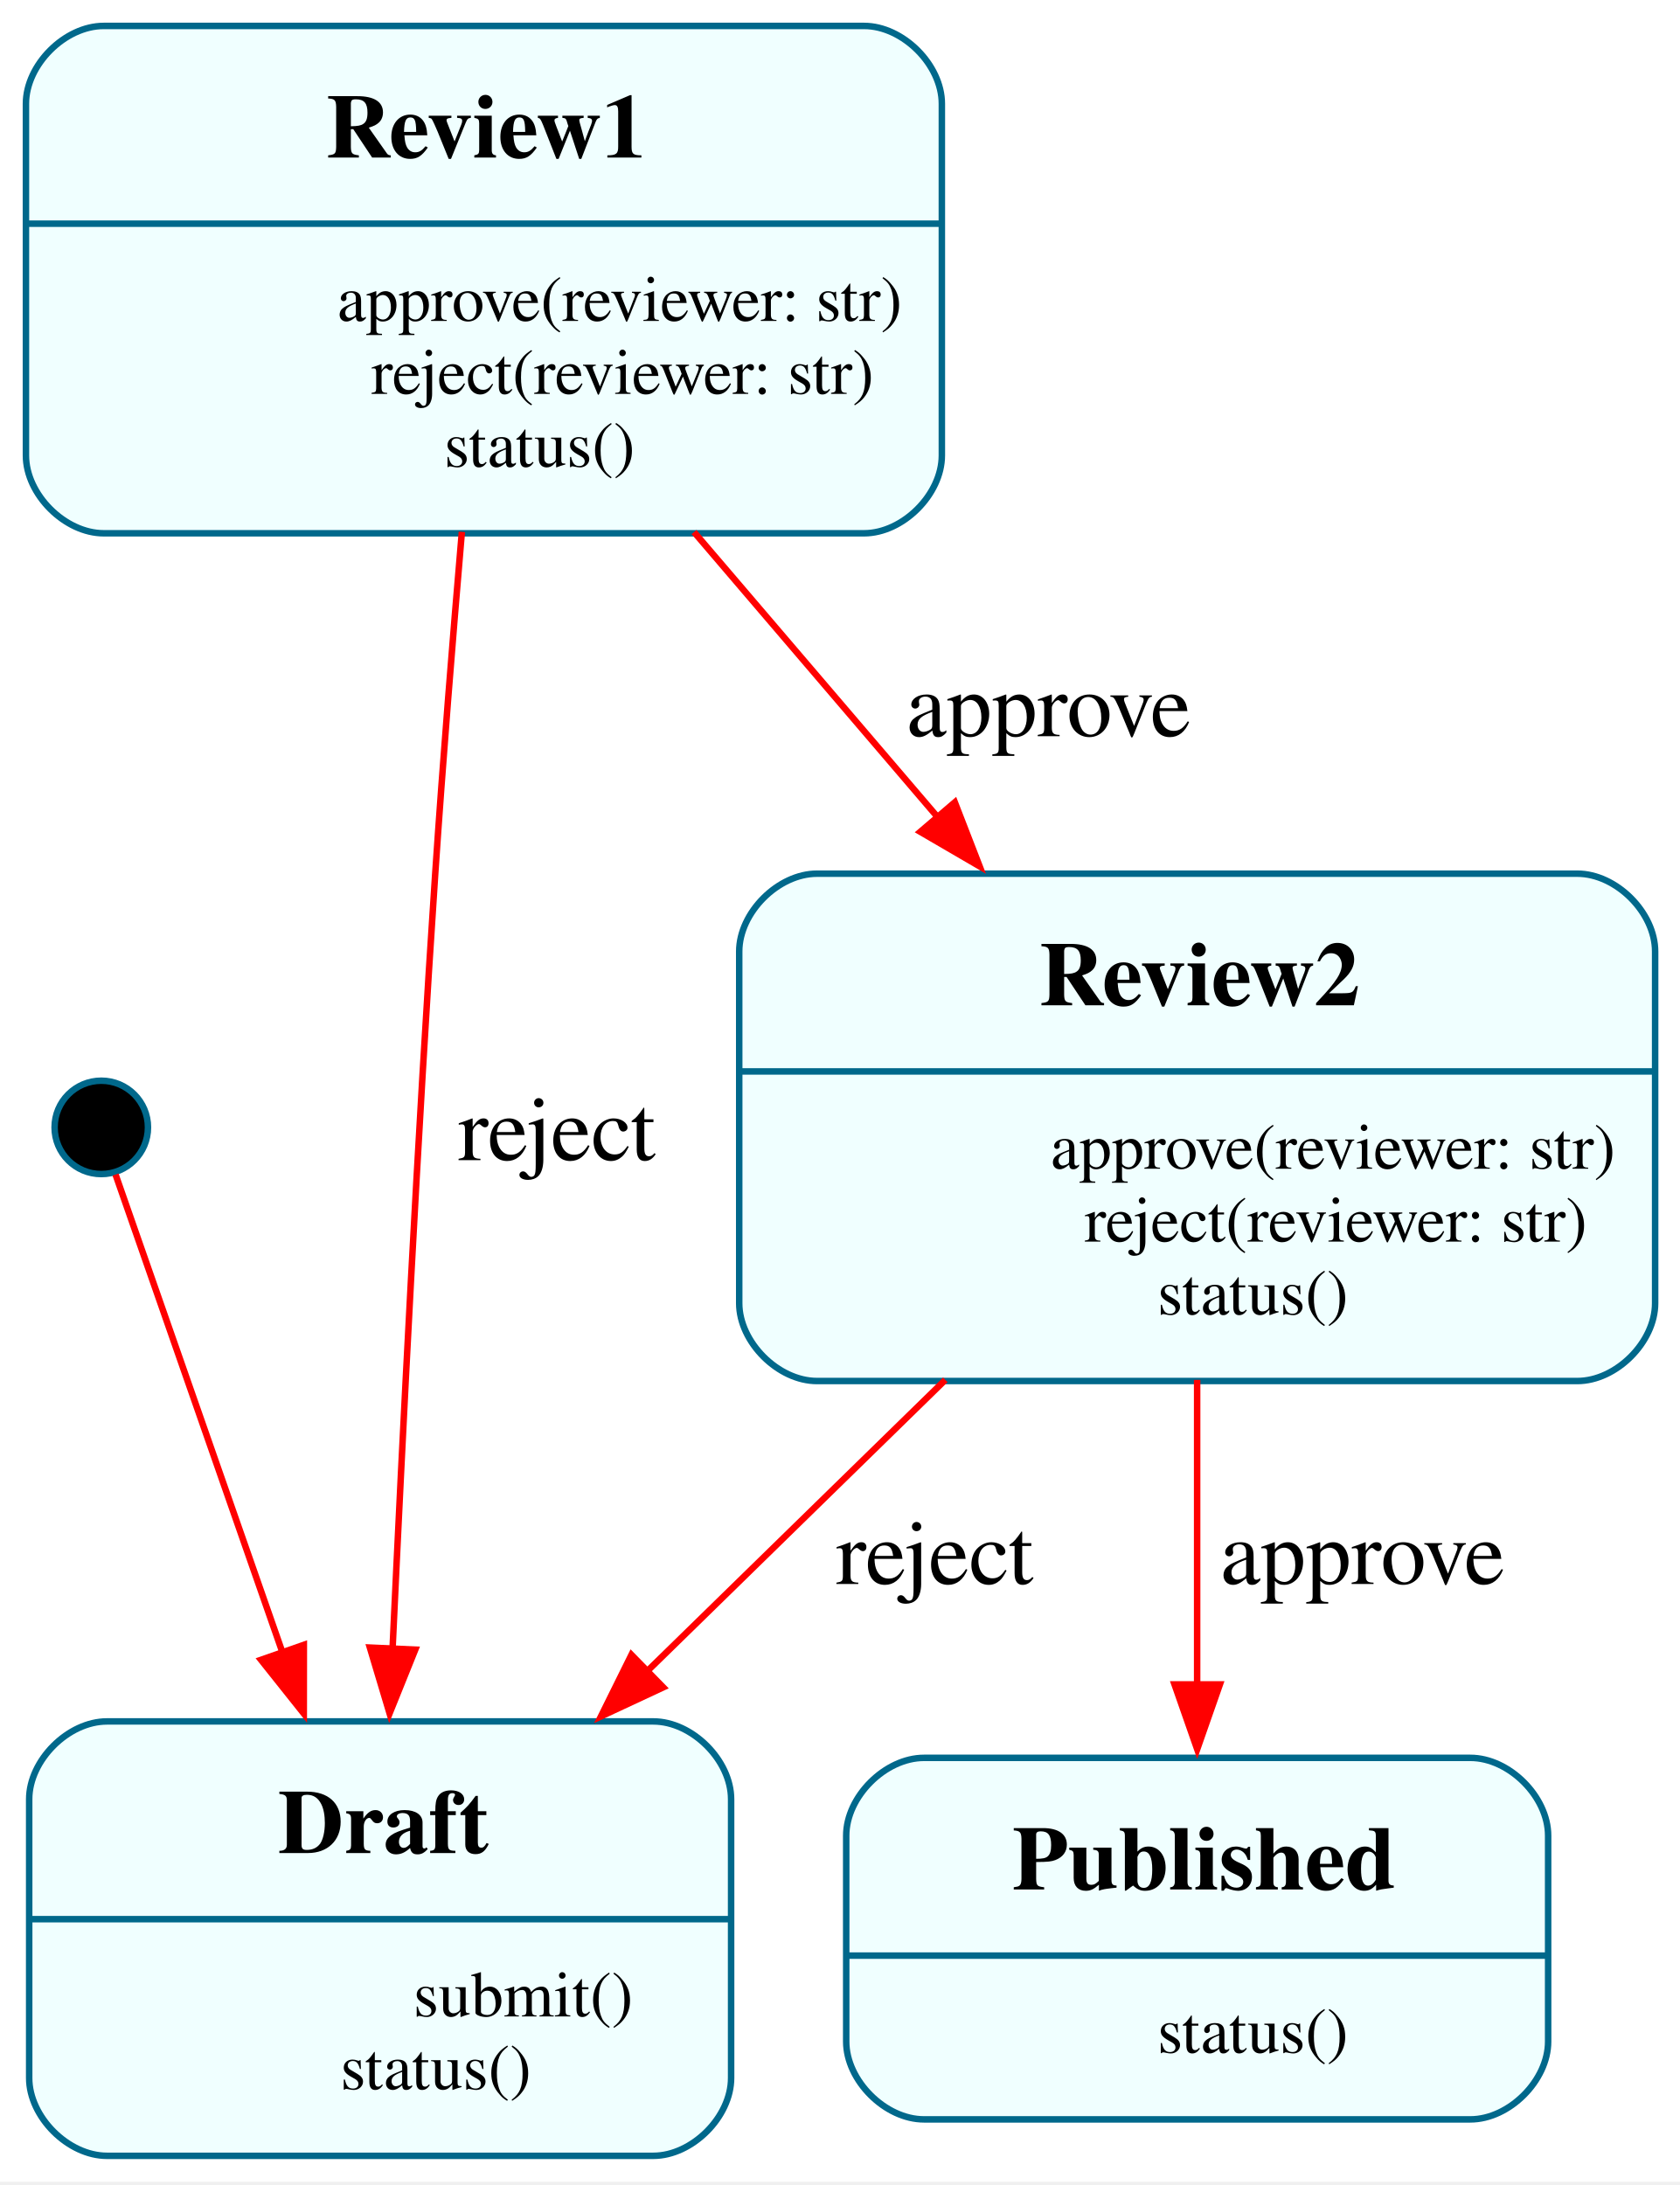
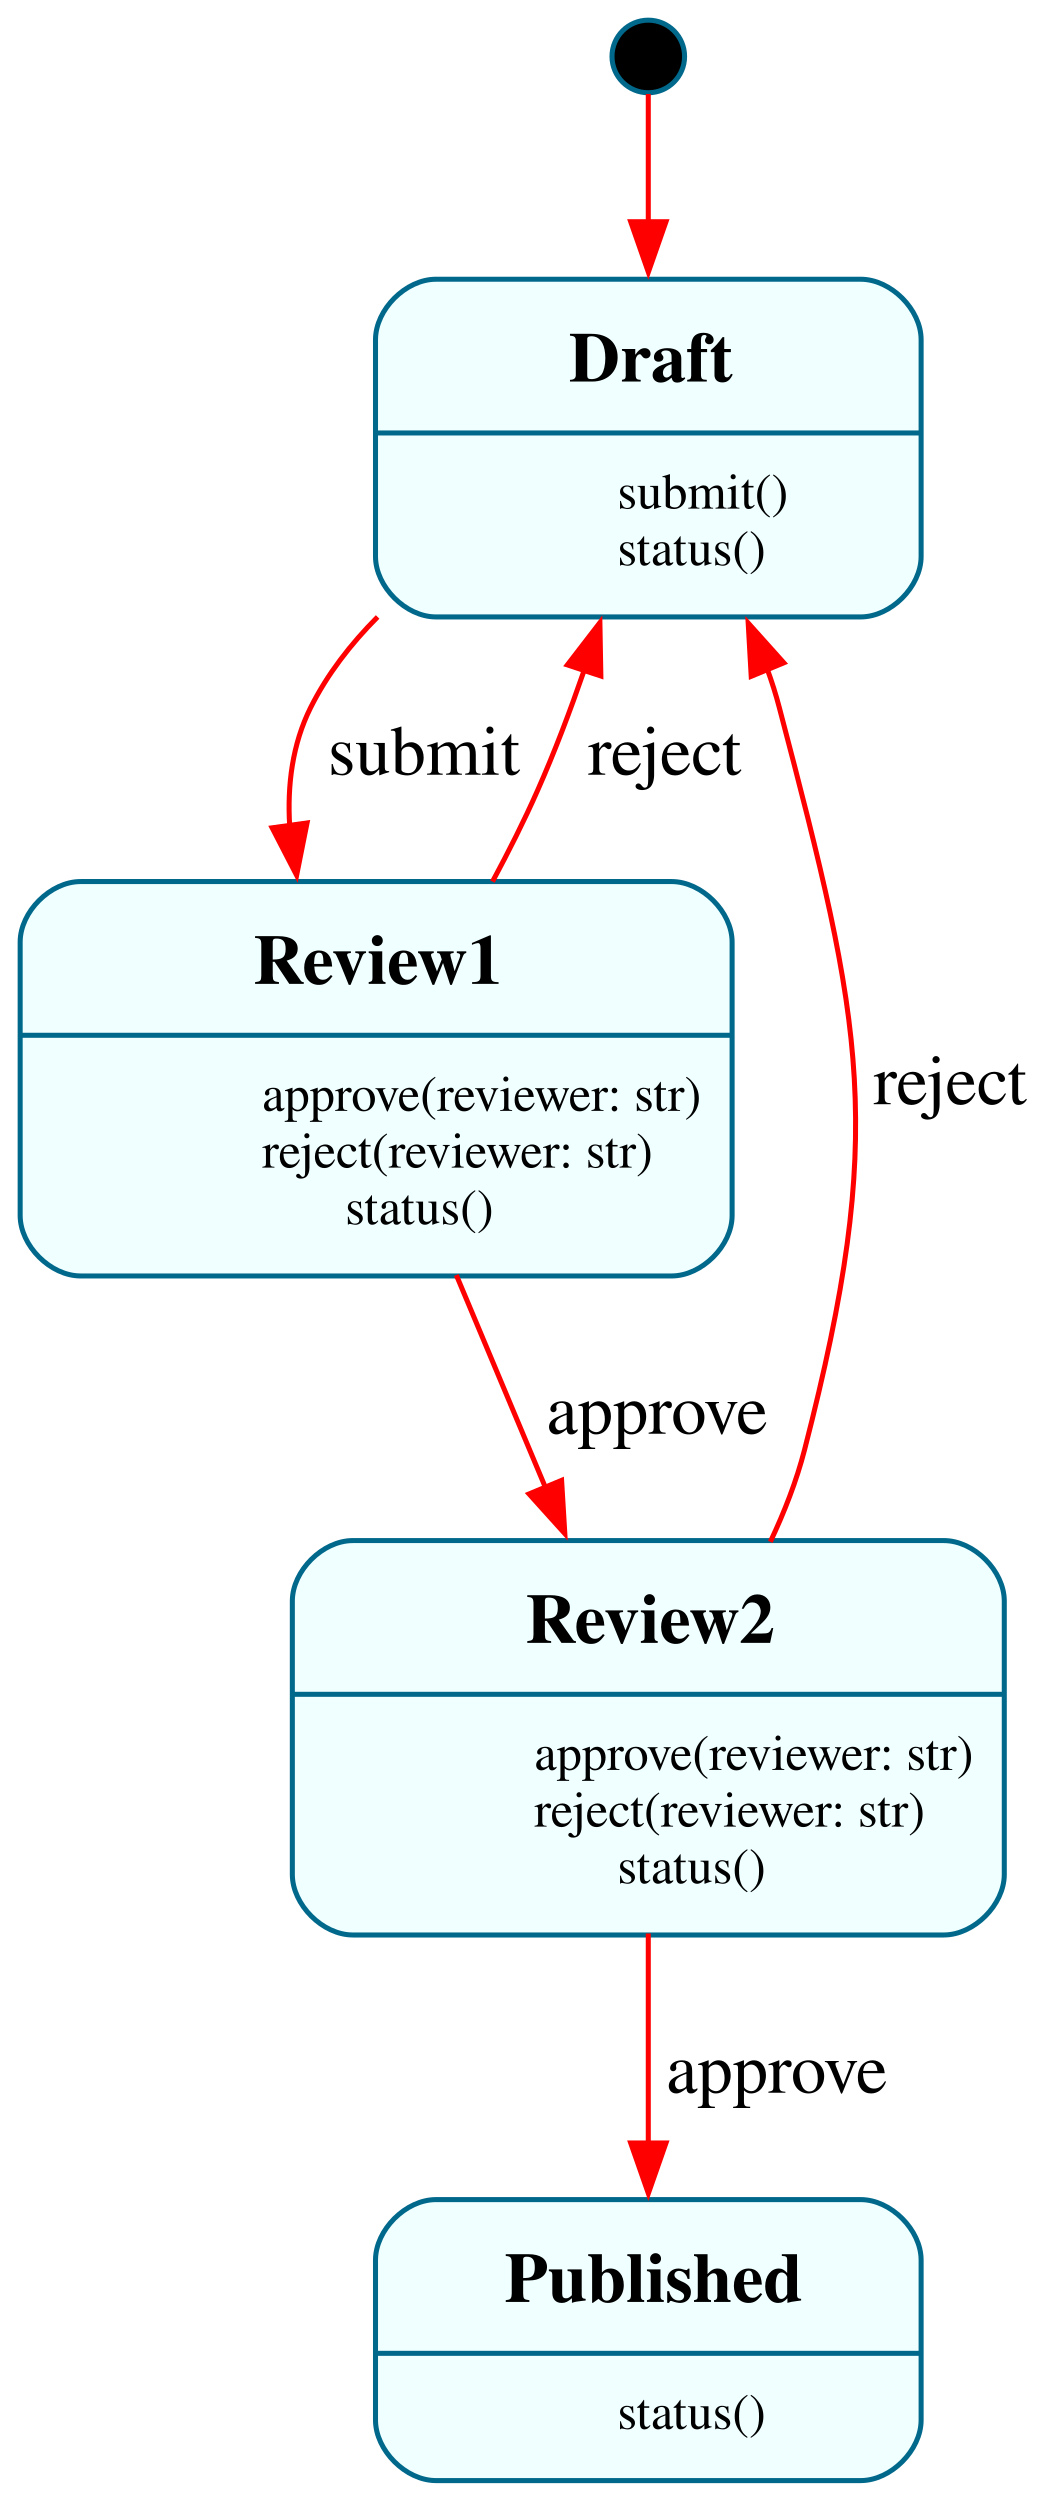
- <svg xmlns="http://www.w3.org/2000/svg" width="259pt" height="337pt" viewBox="0.00 0.00 259.00 337.00">
-   <g id="graph0" class="graph" transform="scale(1 1) rotate(0) translate(4 332.5)">
-     <polygon fill="white" stroke="none" points="-4,4 -4,-332.5 255.25,-332.5 255.25,4 -4,4" />
+ <svg xmlns="http://www.w3.org/2000/svg" width="211pt" height="496pt" viewBox="0.00 0.00 211.00 496.00">
+   <g id="graph0" class="graph" transform="scale(1 1) rotate(0) translate(4 492.15)">
+     <polygon fill="white" stroke="none" points="-4,4 -4,-492.15 207.26,-492.15 207.26,4 -4,4" />
    <g id="node1" class="node">
-       <ellipse fill="black" stroke="#00688b" cx="11.62" cy="-158.62" rx="7.2" ry="7.2" />
+       <ellipse fill="black" stroke="#00688b" cx="124.62" cy="-480.95" rx="7.2" ry="7.2" />
    </g>
    <g id="node2" class="node">
-       <path fill="azure" stroke="none" d="M96.75,-67C96.75,-67 12.5,-67 12.5,-67 6.5,-67 0.5,-61 0.5,-55 0.5,-55 0.5,-12 0.5,-12 0.5,-6 6.5,0 12.5,0 12.5,0 96.75,0 96.75,0 102.75,0 108.75,-6 108.75,-12 108.75,-12 108.75,-55 108.75,-55 108.75,-61 102.75,-67 96.75,-67" />
-       <text xml:space="preserve" text-anchor="start" x="38.88" y="-46.7" font-family="Times,serif" font-weight="bold" font-size="14.00">Draft</text>
-       <text xml:space="preserve" text-anchor="start" x="19.75" y="-21.5" font-family="Times,serif" font-size="10.00">                submit()</text>
-       <text xml:space="preserve" text-anchor="start" x="8.5" y="-10.25" font-family="Times,serif" font-size="10.00">                status()            </text>
-       <polygon fill="#00688b" stroke="#00688b" points="0.5,-36.5 0.5,-36.5 108.75,-36.5 108.75,-36.5 0.5,-36.5" />
-       <path fill="none" stroke="#00688b" d="M12.5,0C12.5,0 96.75,0 96.75,0 102.75,0 108.75,-6 108.75,-12 108.75,-12 108.75,-55 108.75,-55 108.75,-61 102.75,-67 96.75,-67 96.75,-67 12.5,-67 12.5,-67 6.5,-67 0.5,-61 0.5,-55 0.5,-55 0.5,-12 0.5,-12 0.5,-6 6.5,0 12.5,0" />
+       <path fill="azure" stroke="none" d="M166.75,-436.75C166.75,-436.75 82.5,-436.75 82.5,-436.75 76.5,-436.75 70.5,-430.75 70.5,-424.75 70.5,-424.75 70.5,-381.75 70.5,-381.75 70.5,-375.75 76.5,-369.75 82.5,-369.75 82.5,-369.75 166.75,-369.75 166.75,-369.75 172.75,-369.75 178.75,-375.75 178.75,-381.75 178.75,-381.75 178.75,-424.75 178.75,-424.75 178.75,-430.75 172.75,-436.75 166.75,-436.75" />
+       <text xml:space="preserve" text-anchor="start" x="108.88" y="-416.45" font-family="Times,serif" font-weight="bold" font-size="14.00">Draft</text>
+       <text xml:space="preserve" text-anchor="start" x="78.5" y="-391.25" font-family="Times,serif" font-size="10.00">                submit()</text>
+       <text xml:space="preserve" text-anchor="start" x="78.5" y="-380" font-family="Times,serif" font-size="10.00">                status()            </text>
+       <polygon fill="#00688b" stroke="#00688b" points="70.5,-406.25 70.5,-406.25 178.75,-406.25 178.75,-406.25 70.5,-406.25" />
+       <path fill="none" stroke="#00688b" d="M82.5,-369.75C82.5,-369.75 166.75,-369.75 166.75,-369.75 172.75,-369.75 178.75,-375.75 178.75,-381.75 178.75,-381.75 178.75,-424.75 178.75,-424.75 178.75,-430.75 172.75,-436.75 166.75,-436.75 166.75,-436.75 82.5,-436.75 82.5,-436.75 76.5,-436.75 70.5,-430.75 70.5,-424.75 70.5,-424.75 70.5,-381.75 70.5,-381.75 70.5,-375.75 76.5,-369.75 82.5,-369.75" />
    </g>
    <g id="edge1" class="edge">
-       <path fill="none" stroke="red" d="M13.82,-151.35C18.55,-137.81 30.06,-104.85 39.65,-77.38" />
-       <polygon fill="red" stroke="red" points="42.86,-78.81 42.85,-68.21 36.25,-76.5 42.86,-78.81" />
+       <path fill="none" stroke="red" d="M124.62,-473.5C124.62,-467.52 124.62,-458.07 124.62,-448.05" />
+       <polygon fill="red" stroke="red" points="128.13,-448.16 124.63,-438.16 121.13,-448.16 128.13,-448.16" />
    </g>
    <g id="node3" class="node">
-       <path fill="azure" stroke="none" d="M129.25,-328.5C129.25,-328.5 12,-328.5 12,-328.5 6,-328.5 0,-322.5 0,-316.5 0,-316.5 0,-262.25 0,-262.25 0,-256.25 6,-250.25 12,-250.25 12,-250.25 129.25,-250.25 129.25,-250.25 135.25,-250.25 141.25,-256.25 141.25,-262.25 141.25,-262.25 141.25,-316.5 141.25,-316.5 141.25,-322.5 135.25,-328.5 129.25,-328.5" />
-       <text xml:space="preserve" text-anchor="start" x="46.25" y="-308.2" font-family="Times,serif" font-weight="bold" font-size="14.00">Review1</text>
-       <text xml:space="preserve" text-anchor="start" x="8" y="-283" font-family="Times,serif" font-size="10.00">                approve(reviewer: str)</text>
-       <text xml:space="preserve" text-anchor="start" x="13.25" y="-271.75" font-family="Times,serif" font-size="10.00">                reject(reviewer: str)</text>
-       <text xml:space="preserve" text-anchor="start" x="24.5" y="-260.5" font-family="Times,serif" font-size="10.00">                status()            </text>
-       <polygon fill="#00688b" stroke="#00688b" points="0,-298 0,-298 141.25,-298 141.25,-298 0,-298" />
-       <path fill="none" stroke="#00688b" d="M12,-250.25C12,-250.25 129.25,-250.25 129.25,-250.25 135.25,-250.25 141.25,-256.25 141.25,-262.25 141.25,-262.25 141.25,-316.5 141.25,-316.5 141.25,-322.5 135.25,-328.5 129.25,-328.5 129.25,-328.5 12,-328.5 12,-328.5 6,-328.5 0,-322.5 0,-316.5 0,-316.5 0,-262.25 0,-262.25 0,-256.25 6,-250.25 12,-250.25" />
+       <path fill="azure" stroke="none" d="M129.25,-317.25C129.25,-317.25 12,-317.25 12,-317.25 6,-317.25 0,-311.25 0,-305.25 0,-305.25 0,-251 0,-251 0,-245 6,-239 12,-239 12,-239 129.25,-239 129.25,-239 135.25,-239 141.25,-245 141.25,-251 141.25,-251 141.25,-305.25 141.25,-305.25 141.25,-311.25 135.25,-317.25 129.25,-317.25" />
+       <text xml:space="preserve" text-anchor="start" x="46.25" y="-296.95" font-family="Times,serif" font-weight="bold" font-size="14.00">Review1</text>
+       <text xml:space="preserve" text-anchor="start" x="8" y="-271.75" font-family="Times,serif" font-size="10.00">                approve(reviewer: str)</text>
+       <text xml:space="preserve" text-anchor="start" x="8" y="-260.5" font-family="Times,serif" font-size="10.00">                reject(reviewer: str)</text>
+       <text xml:space="preserve" text-anchor="start" x="24.5" y="-249.25" font-family="Times,serif" font-size="10.00">                status()            </text>
+       <polygon fill="#00688b" stroke="#00688b" points="0,-286.75 0,-286.75 141.25,-286.75 141.25,-286.75 0,-286.75" />
+       <path fill="none" stroke="#00688b" d="M12,-239C12,-239 129.25,-239 129.25,-239 135.25,-239 141.25,-245 141.25,-251 141.25,-251 141.25,-305.25 141.25,-305.25 141.25,-311.25 135.25,-317.25 129.25,-317.25 129.25,-317.25 12,-317.25 12,-317.25 6,-317.25 0,-311.25 0,-305.25 0,-305.25 0,-251 0,-251 0,-245 6,-239 12,-239" />
+     </g>
+     <g id="edge2" class="edge">
+       <path fill="none" stroke="red" d="M70.92,-369.75C65.59,-364.4 60.94,-358.4 57.62,-351.75 54.01,-344.5 52.98,-336.41 53.47,-328.32" />
+       <polygon fill="red" stroke="red" points="56.92,-328.88 54.85,-318.49 49.99,-327.91 56.92,-328.88" />
+       <text xml:space="preserve" text-anchor="middle" x="80.12" y="-338.45" font-family="Times,serif" font-size="14.00"> submit </text>
+     </g>
+     <g id="edge4" class="edge">
+       <path fill="none" stroke="red" d="M93.71,-317.24C96.9,-323.17 99.99,-329.3 102.62,-335.25 106.01,-342.87 109.14,-351.17 111.93,-359.25" />
+       <polygon fill="red" stroke="red" points="108.56,-360.23 115.02,-368.62 115.21,-358.03 108.56,-360.23" />
+       <text xml:space="preserve" text-anchor="middle" x="127.87" y="-338.45" font-family="Times,serif" font-size="14.00"> reject </text>
+     </g>
+     <g id="node4" class="node">
+       <path fill="azure" stroke="none" d="M183.25,-186.5C183.25,-186.5 66,-186.5 66,-186.5 60,-186.5 54,-180.5 54,-174.5 54,-174.5 54,-120.25 54,-120.25 54,-114.25 60,-108.25 66,-108.25 66,-108.25 183.25,-108.25 183.25,-108.25 189.25,-108.25 195.25,-114.25 195.25,-120.25 195.25,-120.25 195.25,-174.5 195.25,-174.5 195.25,-180.5 189.25,-186.5 183.25,-186.5" />
+       <text xml:space="preserve" text-anchor="start" x="100.25" y="-166.2" font-family="Times,serif" font-weight="bold" font-size="14.00">Review2</text>
+       <text xml:space="preserve" text-anchor="start" x="62" y="-141" font-family="Times,serif" font-size="10.00">                approve(reviewer: str)</text>
+       <text xml:space="preserve" text-anchor="start" x="62" y="-129.75" font-family="Times,serif" font-size="10.00">                reject(reviewer: str)</text>
+       <text xml:space="preserve" text-anchor="start" x="78.5" y="-118.5" font-family="Times,serif" font-size="10.00">                status()            </text>
+       <polygon fill="#00688b" stroke="#00688b" points="54,-156 54,-156 195.25,-156 195.25,-156 54,-156" />
+       <path fill="none" stroke="#00688b" d="M66,-108.25C66,-108.25 183.25,-108.25 183.25,-108.25 189.25,-108.25 195.25,-114.25 195.25,-120.25 195.25,-120.25 195.25,-174.5 195.25,-174.5 195.25,-180.5 189.25,-186.5 183.25,-186.5 183.25,-186.5 66,-186.5 66,-186.5 60,-186.5 54,-180.5 54,-174.5 54,-174.5 54,-120.25 54,-120.25 54,-114.25 60,-108.25 66,-108.25" />
    </g>
    <g id="edge3" class="edge">
-       <path fill="none" stroke="red" d="M67.23,-250.47C65.84,-234.25 64.29,-215.08 63.12,-197.75 60.4,-157.27 58.07,-111.1 56.54,-78.21" />
-       <polygon fill="red" stroke="red" points="60.04,-78.07 56.08,-68.24 53.04,-78.39 60.04,-78.07" />
-       <text xml:space="preserve" text-anchor="middle" x="81.88" y="-153.57" font-family="Times,serif" font-size="14.00"> reject </text>
+       <path fill="none" stroke="red" d="M86.53,-239.19C92.09,-225.95 98.4,-210.91 104.26,-196.92" />
+       <polygon fill="red" stroke="red" points="107.42,-198.45 108.06,-187.88 100.96,-195.75 107.42,-198.45" />
+       <text xml:space="preserve" text-anchor="middle" x="126.36" y="-207.7" font-family="Times,serif" font-size="14.00"> approve </text>
    </g>
-     <g id="node4" class="node">
-       <path fill="azure" stroke="none" d="M239.25,-197.75C239.25,-197.75 122,-197.75 122,-197.75 116,-197.75 110,-191.75 110,-185.75 110,-185.75 110,-131.5 110,-131.5 110,-125.5 116,-119.5 122,-119.5 122,-119.5 239.25,-119.5 239.25,-119.5 245.25,-119.5 251.25,-125.5 251.25,-131.5 251.25,-131.5 251.25,-185.75 251.25,-185.75 251.25,-191.75 245.25,-197.75 239.25,-197.75" />
-       <text xml:space="preserve" text-anchor="start" x="156.25" y="-177.45" font-family="Times,serif" font-weight="bold" font-size="14.00">Review2</text>
-       <text xml:space="preserve" text-anchor="start" x="118" y="-152.25" font-family="Times,serif" font-size="10.00">                approve(reviewer: str)</text>
-       <text xml:space="preserve" text-anchor="start" x="123.25" y="-141" font-family="Times,serif" font-size="10.00">                reject(reviewer: str)</text>
-       <text xml:space="preserve" text-anchor="start" x="134.5" y="-129.75" font-family="Times,serif" font-size="10.00">                status()            </text>
-       <polygon fill="#00688b" stroke="#00688b" points="110,-167.25 110,-167.25 251.25,-167.25 251.25,-167.25 110,-167.25" />
-       <path fill="none" stroke="#00688b" d="M122,-119.5C122,-119.5 239.25,-119.5 239.25,-119.5 245.25,-119.5 251.25,-125.5 251.25,-131.5 251.25,-131.5 251.25,-185.75 251.25,-185.75 251.25,-191.75 245.25,-197.75 239.25,-197.75 239.25,-197.75 122,-197.75 122,-197.75 116,-197.75 110,-191.75 110,-185.75 110,-185.75 110,-131.5 110,-131.5 110,-125.5 116,-119.5 122,-119.5" />
+     <g id="edge6" class="edge">
+       <path fill="none" stroke="red" d="M148.83,-186.25C151.63,-192.17 154.04,-198.36 155.62,-204.5 171.97,-267.91 167.26,-288.42 150.62,-351.75 149.95,-354.33 149.13,-356.92 148.19,-359.5" />
+       <polygon fill="red" stroke="red" points="145.04,-357.97 144.44,-368.54 151.51,-360.65 145.04,-357.97" />
+       <text xml:space="preserve" text-anchor="middle" x="184.51" y="-273.07" font-family="Times,serif" font-size="14.00"> reject </text>
    </g>
-     <g id="edge2" class="edge">
-       <path fill="none" stroke="red" d="M103.03,-250.44C114.9,-236.55 128.47,-220.68 140.9,-206.12" />
-       <polygon fill="red" stroke="red" points="143.25,-208.76 147.08,-198.88 137.93,-204.21 143.25,-208.76" />
-       <text xml:space="preserve" text-anchor="middle" x="157.71" y="-218.95" font-family="Times,serif" font-size="14.00"> approve </text>
+     <g id="node5" class="node">
+       <path fill="azure" stroke="none" d="M166.75,-55.75C166.75,-55.75 82.5,-55.75 82.5,-55.75 76.5,-55.75 70.5,-49.75 70.5,-43.75 70.5,-43.75 70.5,-12 70.5,-12 70.5,-6 76.5,0 82.5,0 82.5,0 166.75,0 166.75,0 172.75,0 178.75,-6 178.75,-12 178.75,-12 178.75,-43.75 178.75,-43.75 178.75,-49.75 172.75,-55.75 166.75,-55.75" />
+       <text xml:space="preserve" text-anchor="start" x="96.12" y="-35.45" font-family="Times,serif" font-weight="bold" font-size="14.00">Published</text>
+       <text xml:space="preserve" text-anchor="start" x="78.5" y="-10.25" font-family="Times,serif" font-size="10.00">                status()            </text>
+       <polygon fill="#00688b" stroke="#00688b" points="70.5,-25.25 70.5,-25.25 178.75,-25.25 178.75,-25.25 70.5,-25.25" />
+       <path fill="none" stroke="#00688b" d="M82.5,0C82.5,0 166.75,0 166.75,0 172.75,0 178.75,-6 178.75,-12 178.75,-12 178.75,-43.75 178.75,-43.75 178.75,-49.75 172.75,-55.75 166.75,-55.75 166.75,-55.75 82.5,-55.75 82.5,-55.75 76.5,-55.75 70.5,-49.75 70.5,-43.75 70.5,-43.75 70.5,-12 70.5,-12 70.5,-6 76.5,0 82.5,0" />
    </g>
    <g id="edge5" class="edge">
-       <path fill="none" stroke="red" d="M141.79,-119.68C127.15,-105.37 110.45,-89.06 95.62,-74.56" />
-       <polygon fill="red" stroke="red" points="98.28,-72.26 88.68,-67.78 93.38,-77.27 98.28,-72.26" />
-       <text xml:space="preserve" text-anchor="middle" x="140.15" y="-88.2" font-family="Times,serif" font-size="14.00"> reject </text>
-     </g>
-     <g id="node5" class="node">
-       <path fill="azure" stroke="none" d="M222.75,-61.38C222.75,-61.38 138.5,-61.38 138.5,-61.38 132.5,-61.38 126.5,-55.38 126.5,-49.38 126.5,-49.38 126.5,-17.62 126.5,-17.62 126.5,-11.62 132.5,-5.62 138.5,-5.62 138.5,-5.62 222.75,-5.62 222.75,-5.62 228.75,-5.62 234.75,-11.62 234.75,-17.62 234.75,-17.62 234.75,-49.38 234.75,-49.38 234.75,-55.38 228.75,-61.38 222.75,-61.38" />
-       <text xml:space="preserve" text-anchor="start" x="152.12" y="-41.08" font-family="Times,serif" font-weight="bold" font-size="14.00">Published</text>
-       <text xml:space="preserve" text-anchor="start" x="134.5" y="-15.88" font-family="Times,serif" font-size="10.00">                status()            </text>
-       <polygon fill="#00688b" stroke="#00688b" points="126.5,-30.88 126.5,-30.88 234.75,-30.88 234.75,-30.88 126.5,-30.88" />
-       <path fill="none" stroke="#00688b" d="M138.5,-5.62C138.5,-5.62 222.75,-5.62 222.75,-5.62 228.75,-5.62 234.75,-11.62 234.75,-17.62 234.75,-17.62 234.75,-49.38 234.75,-49.38 234.75,-55.38 228.75,-61.38 222.75,-61.38 222.75,-61.38 138.5,-61.38 138.5,-61.38 132.5,-61.38 126.5,-55.38 126.5,-49.38 126.5,-49.38 126.5,-17.62 126.5,-17.62 126.5,-11.62 132.5,-5.62 138.5,-5.62" />
-     </g>
-     <g id="edge4" class="edge">
-       <path fill="none" stroke="red" d="M180.62,-119.68C180.62,-104.74 180.62,-87.61 180.62,-72.65" />
-       <polygon fill="red" stroke="red" points="184.13,-72.71 180.63,-62.71 177.13,-72.71 184.13,-72.71" />
-       <text xml:space="preserve" text-anchor="middle" x="206.12" y="-88.2" font-family="Times,serif" font-size="14.00"> approve </text>
+       <path fill="none" stroke="red" d="M124.62,-108.55C124.62,-95.16 124.62,-80.11 124.62,-66.72" />
+       <polygon fill="red" stroke="red" points="128.13,-66.98 124.63,-56.98 121.13,-66.98 128.13,-66.98" />
+       <text xml:space="preserve" text-anchor="middle" x="150.12" y="-76.95" font-family="Times,serif" font-size="14.00"> approve </text>
    </g>
  </g>
</svg>
